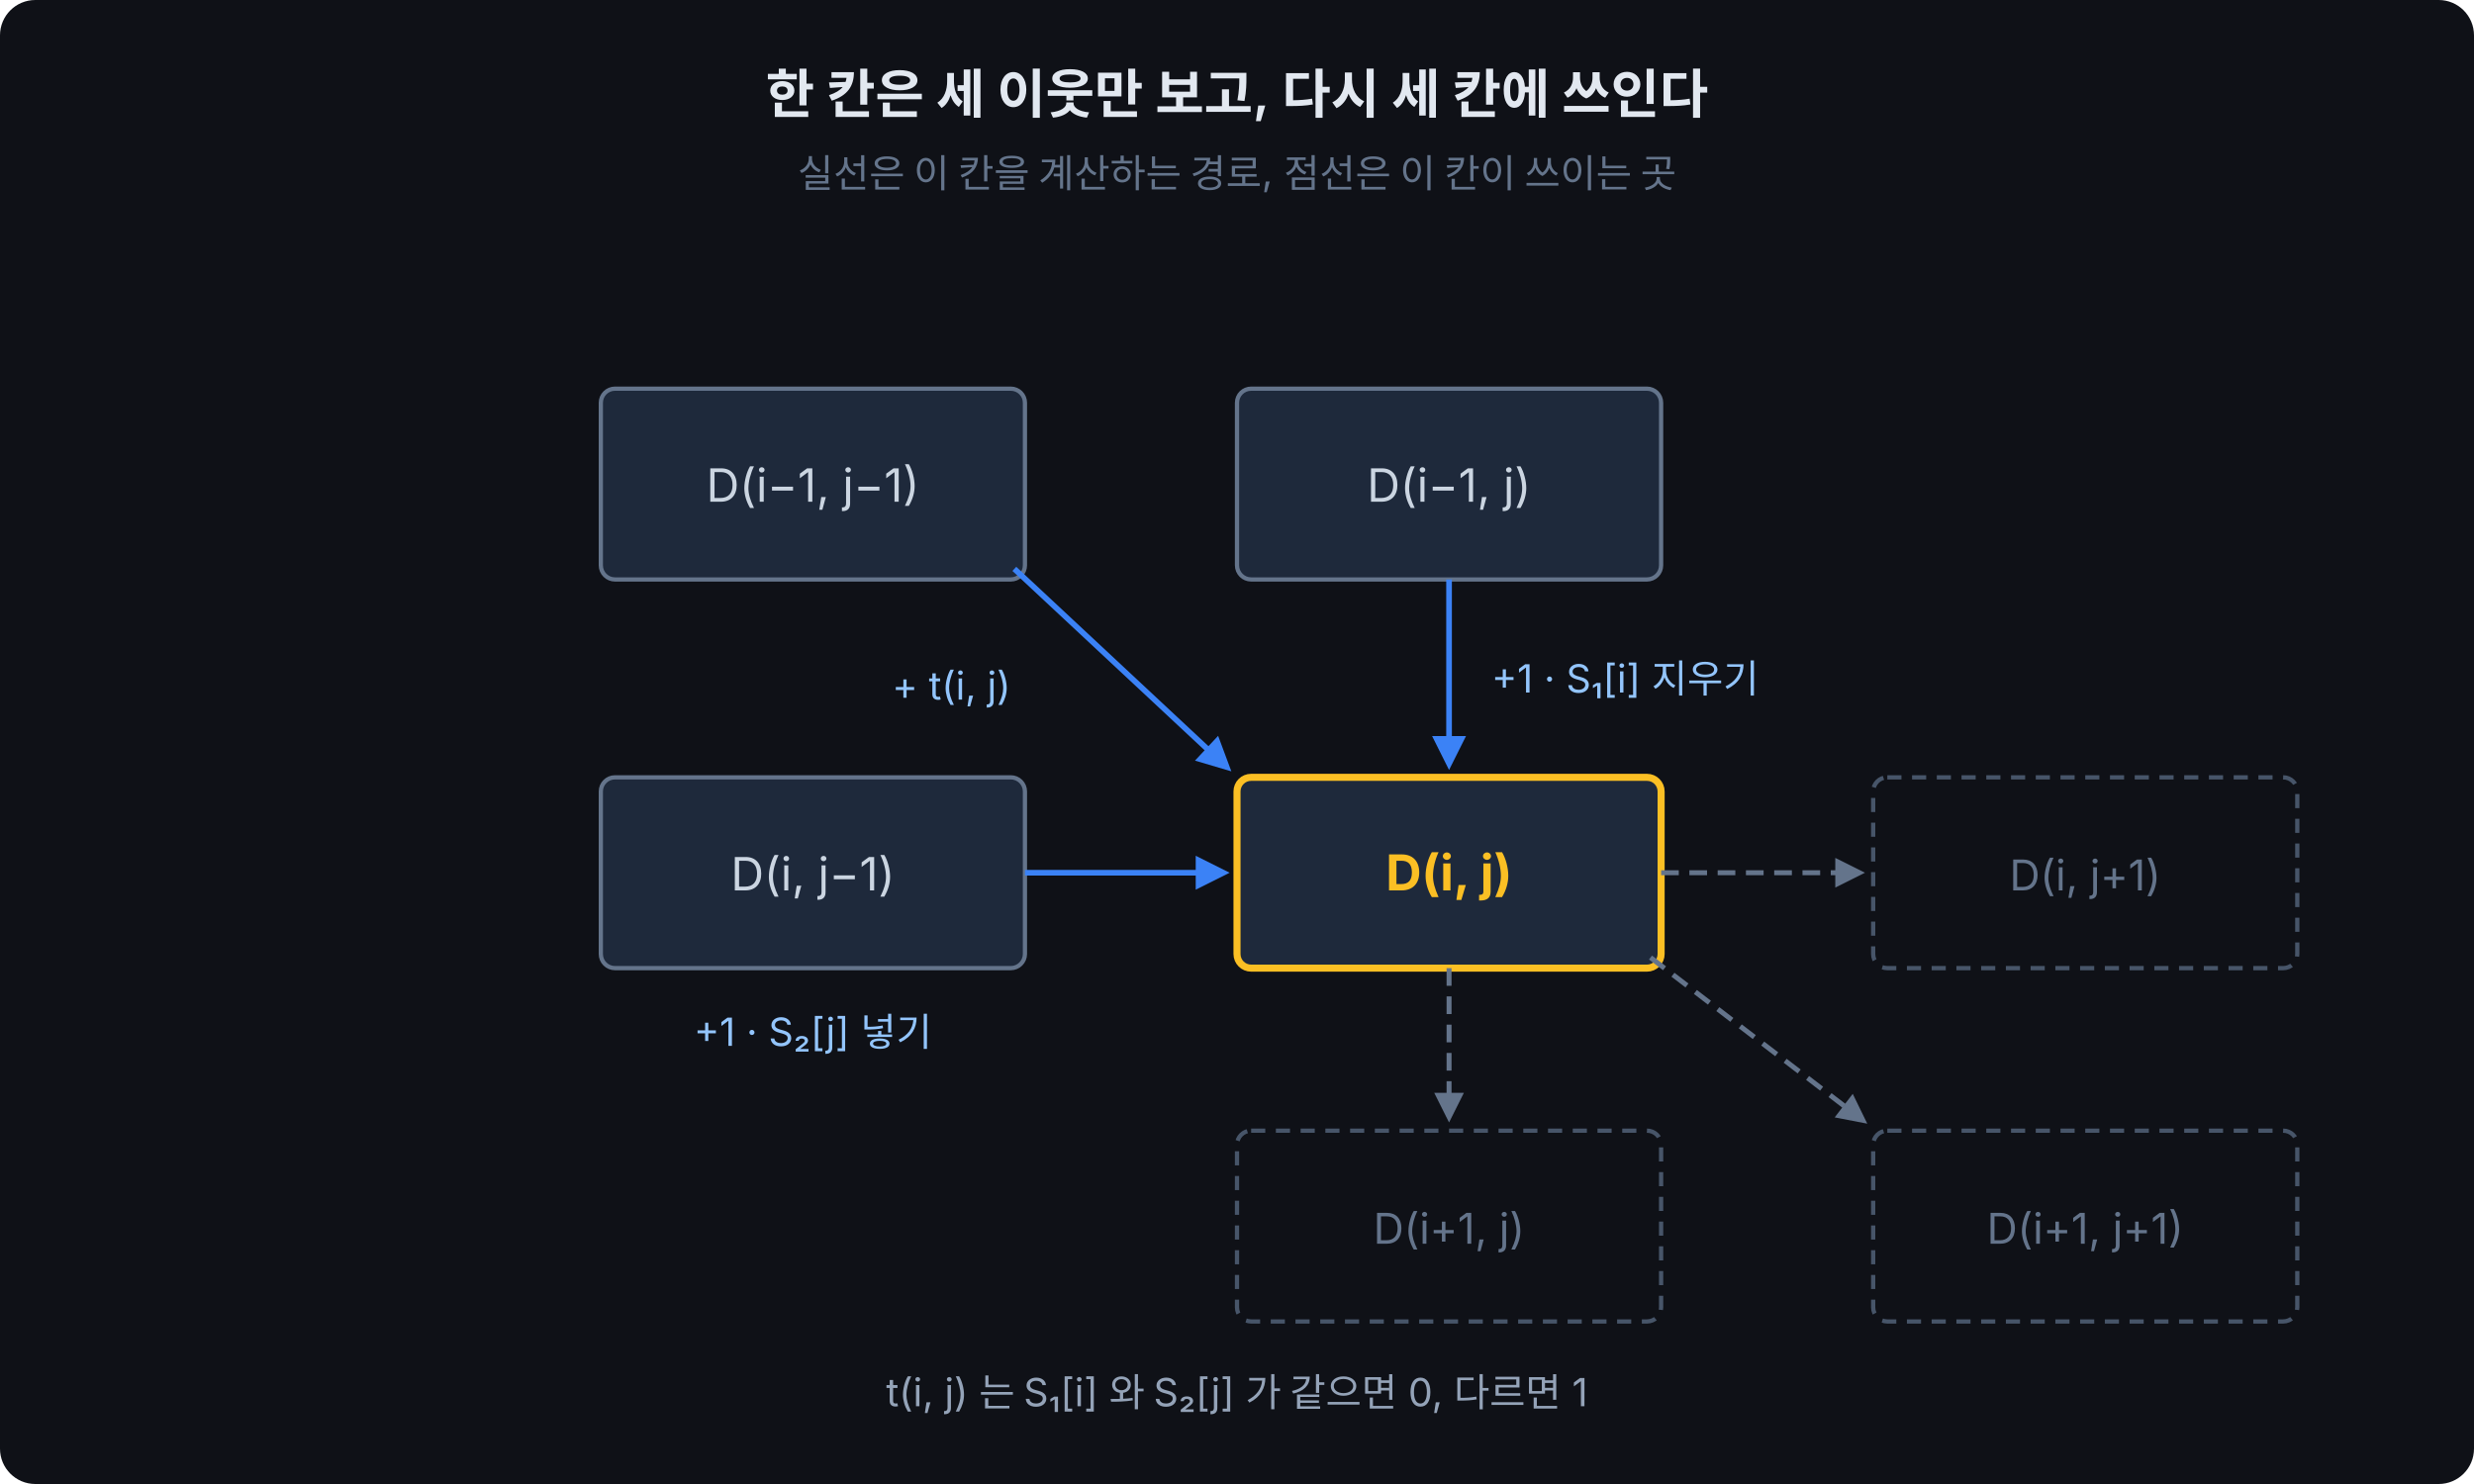
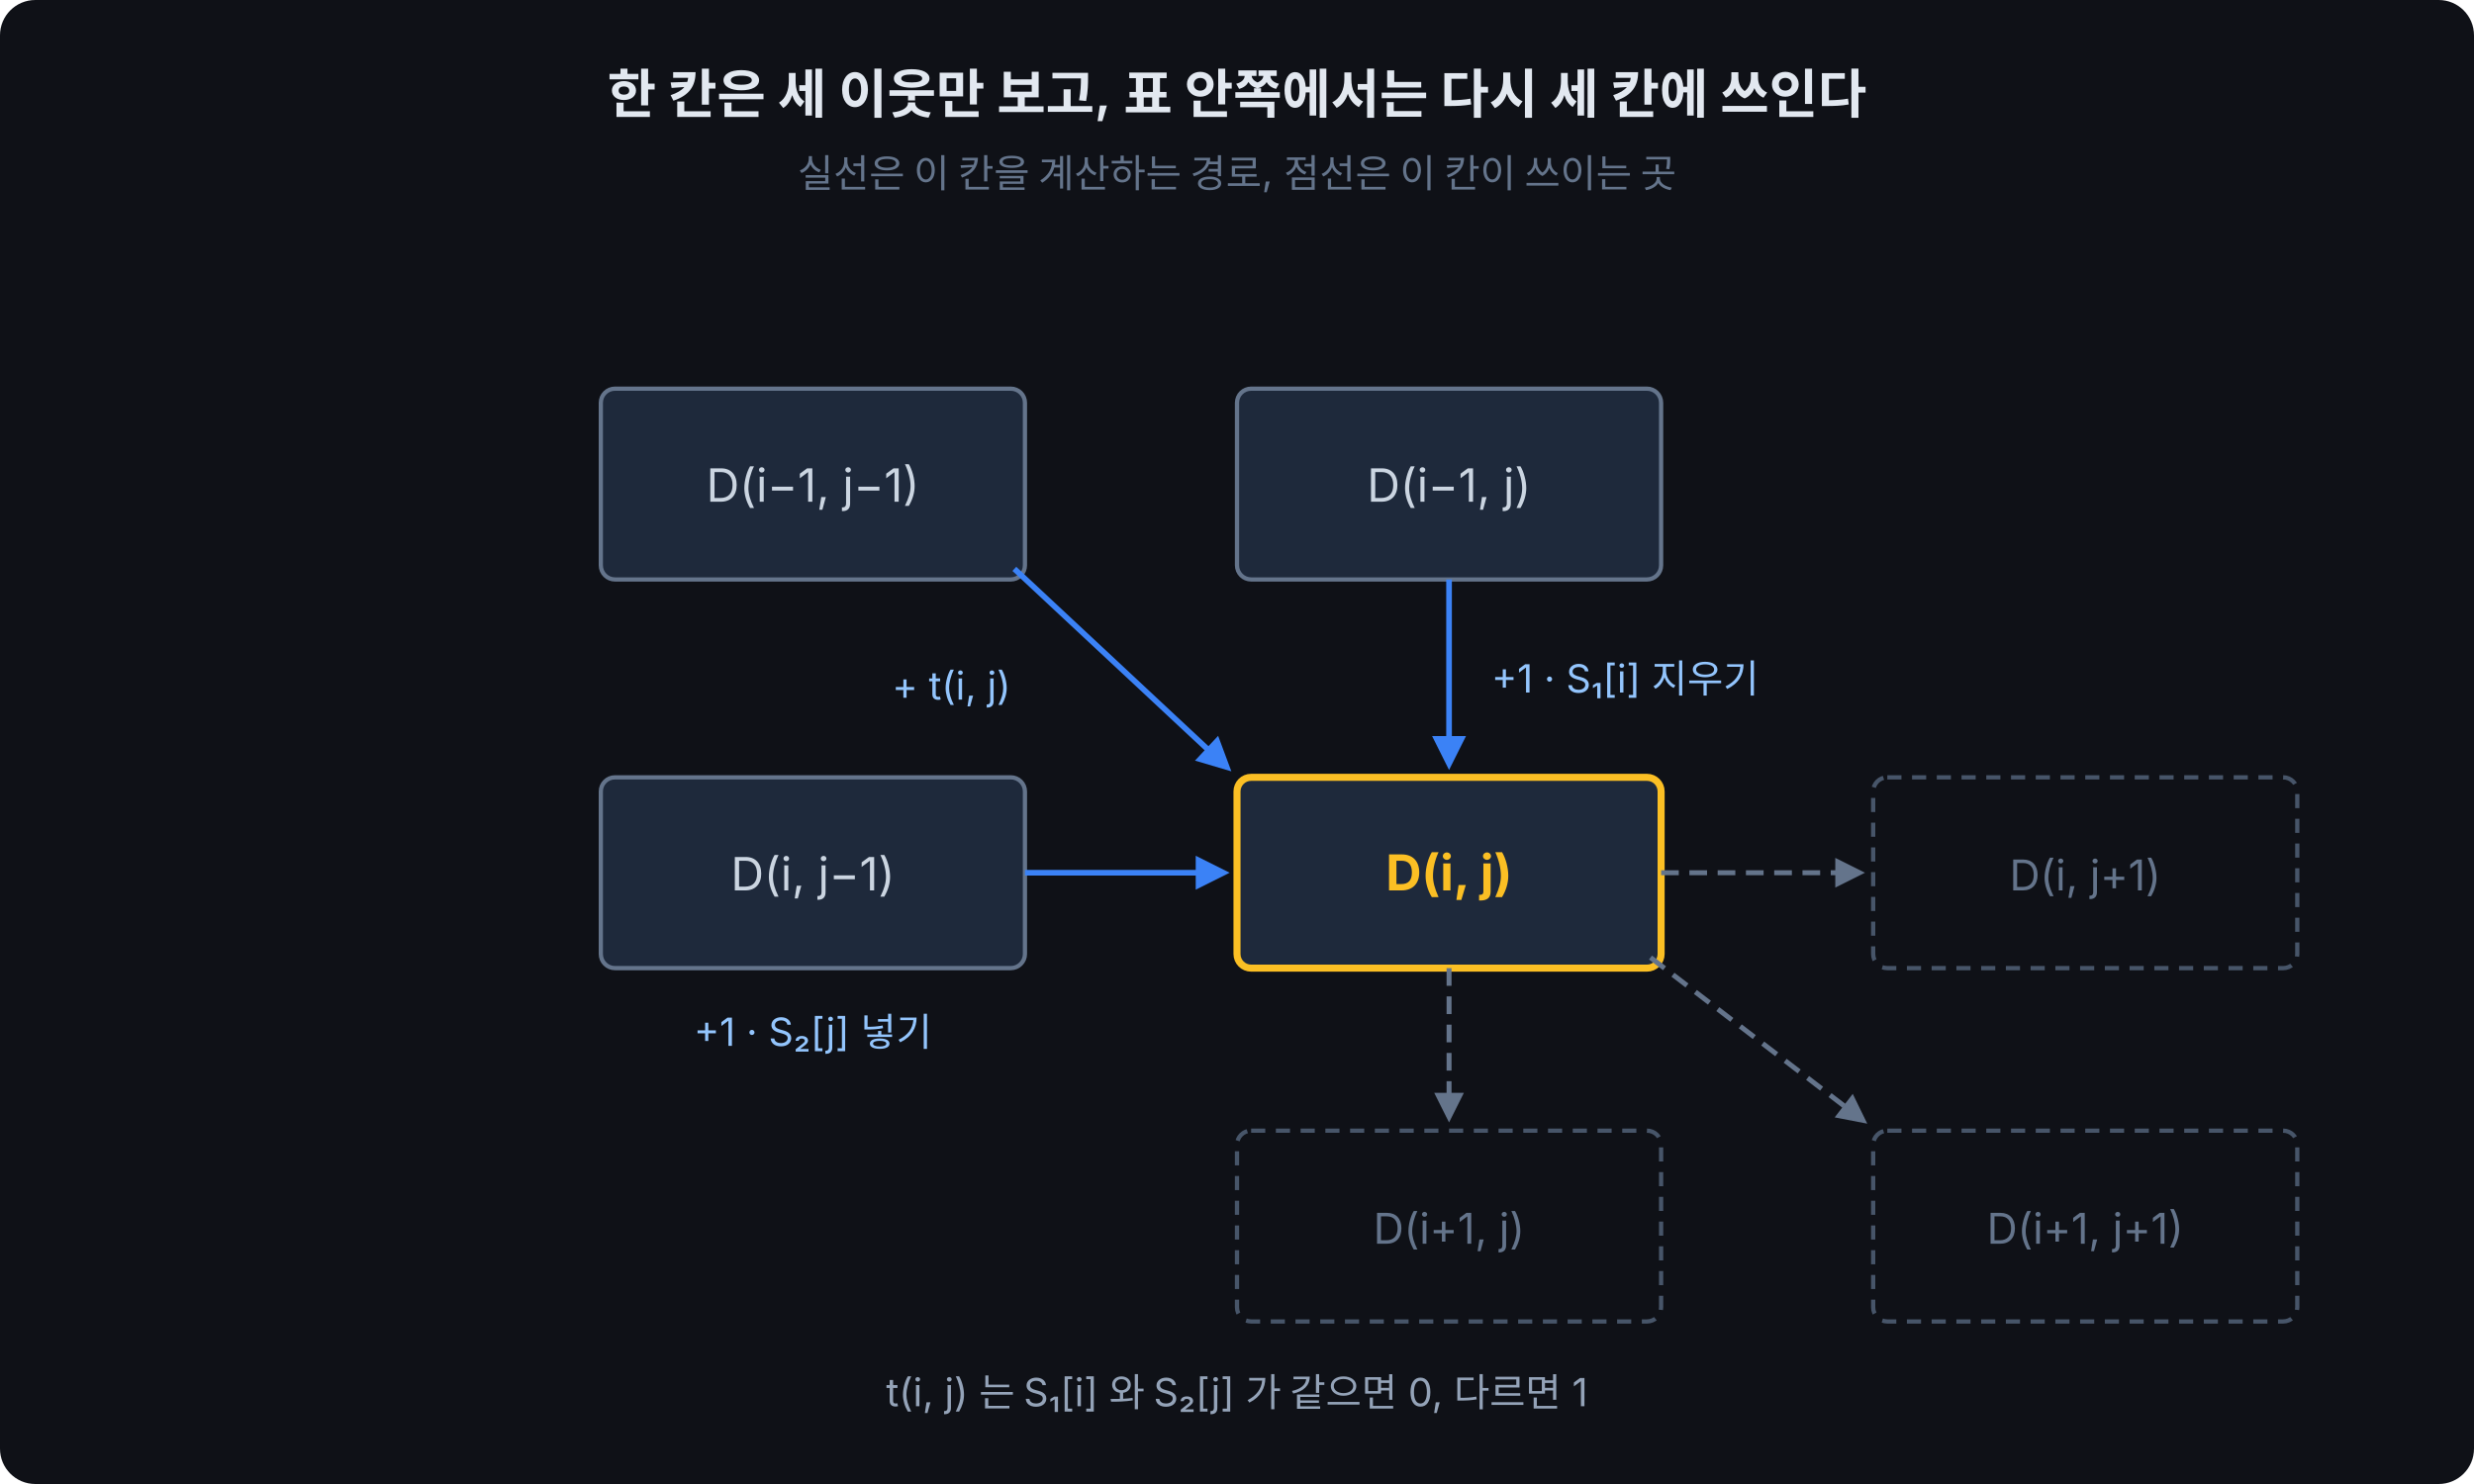
<svg xmlns="http://www.w3.org/2000/svg" viewBox="0 0 700 420" width="1050" height="630" font-family="system-ui,-apple-system,sans-serif">
  <defs>
    <marker id="ed-arrow-in" viewBox="0 0 10 10" refX="8" refY="5" markerWidth="6" markerHeight="6" orient="auto-start-reverse">
      <path d="M0,0 L10,5 L0,10 z" fill="#3b82f6" />
    </marker>
    <marker id="ed-arrow-out" viewBox="0 0 10 10" refX="8" refY="5" markerWidth="6" markerHeight="6" orient="auto-start-reverse">
      <path d="M0,0 L10,5 L0,10 z" fill="#64748b" />
    </marker>
  </defs>
  <rect width="700" height="420" rx="10" fill="#0f1117" />
-   <text x="350" y="32" text-anchor="middle" fill="#e2e8f0" font-size="15" font-weight="600">한 칸은 세 이웃만 보고, 다시 세 칸에 쓰인다</text>
+   <text x="350" y="32" text-anchor="middle" fill="#e2e8f0" font-size="15" font-weight="600">한 칸은 세 이웃만 보고, 표 안쪽에서는 다시 세 칸에 쓰인다</text>
  <text x="350" y="53" text-anchor="middle" fill="#64748b" font-size="11">실선은 이 칸을 계산하는 경로, 점선은 이 칸이 쓰이는 곳</text>
  <rect x="170" y="110" width="120" height="54" rx="4" fill="#1e293b" stroke="#64748b" stroke-width="1.2" />
  <text x="230" y="142" text-anchor="middle" fill="#cbd5e1" font-size="13">D(i−1, j−1)</text>
  <rect x="350" y="110" width="120" height="54" rx="4" fill="#1e293b" stroke="#64748b" stroke-width="1.2" />
  <text x="410" y="142" text-anchor="middle" fill="#cbd5e1" font-size="13">D(i−1, j)</text>
  <rect x="170" y="220" width="120" height="54" rx="4" fill="#1e293b" stroke="#64748b" stroke-width="1.2" />
  <text x="230" y="252" text-anchor="middle" fill="#cbd5e1" font-size="13">D(i, j−1)</text>
  <rect x="350" y="220" width="120" height="54" rx="4" fill="#1e293b" stroke="#fbbf24" stroke-width="2" />
  <text x="410" y="252" text-anchor="middle" fill="#fbbf24" font-size="14" font-weight="700">D(i, j)</text>
  <rect x="530" y="220" width="120" height="54" rx="4" fill="none" stroke="#475569" stroke-width="1.2" stroke-dasharray="4 3" />
  <text x="590" y="252" text-anchor="middle" fill="#64748b" font-size="12">D(i, j+1)</text>
  <rect x="350" y="320" width="120" height="54" rx="4" fill="none" stroke="#475569" stroke-width="1.2" stroke-dasharray="4 3" />
  <text x="410" y="352" text-anchor="middle" fill="#64748b" font-size="12">D(i+1, j)</text>
  <rect x="530" y="320" width="120" height="54" rx="4" fill="none" stroke="#475569" stroke-width="1.2" stroke-dasharray="4 3" />
  <text x="590" y="352" text-anchor="middle" fill="#64748b" font-size="12">D(i+1, j+1)</text>
  <path d="M 287,161 L 347,217" fill="none" stroke="#3b82f6" stroke-width="1.6" marker-end="url(#ed-arrow-in)" />
  <text x="286" y="198" text-anchor="end" fill="#93c5fd" font-size="11">+ t(i, j)</text>
  <path d="M 410,164 L 410,216" fill="none" stroke="#3b82f6" stroke-width="1.6" marker-end="url(#ed-arrow-in)" />
  <text x="422" y="196" fill="#93c5fd" font-size="11">+1 · S₁[i] 지우기</text>
  <path d="M 290,247 L 346,247" fill="none" stroke="#3b82f6" stroke-width="1.6" marker-end="url(#ed-arrow-in)" />
  <text x="230" y="296" text-anchor="middle" fill="#93c5fd" font-size="11">+1 · S₂[j] 넣기</text>
  <path d="M 470,247 L 526,247" fill="none" stroke="#64748b" stroke-width="1.4" stroke-dasharray="5 3" marker-end="url(#ed-arrow-out)" />
  <path d="M 410,274 L 410,316" fill="none" stroke="#64748b" stroke-width="1.4" stroke-dasharray="5 3" marker-end="url(#ed-arrow-out)" />
  <path d="M 467,271 L 527,317" fill="none" stroke="#64748b" stroke-width="1.4" stroke-dasharray="5 3" marker-end="url(#ed-arrow-out)" />
  <text x="350" y="398" text-anchor="middle" fill="#94a3b8" font-size="11">t(i, j) 는 S₁[i] 와 S₂[j] 가 같으면 0, 다르면 1</text>
</svg>
